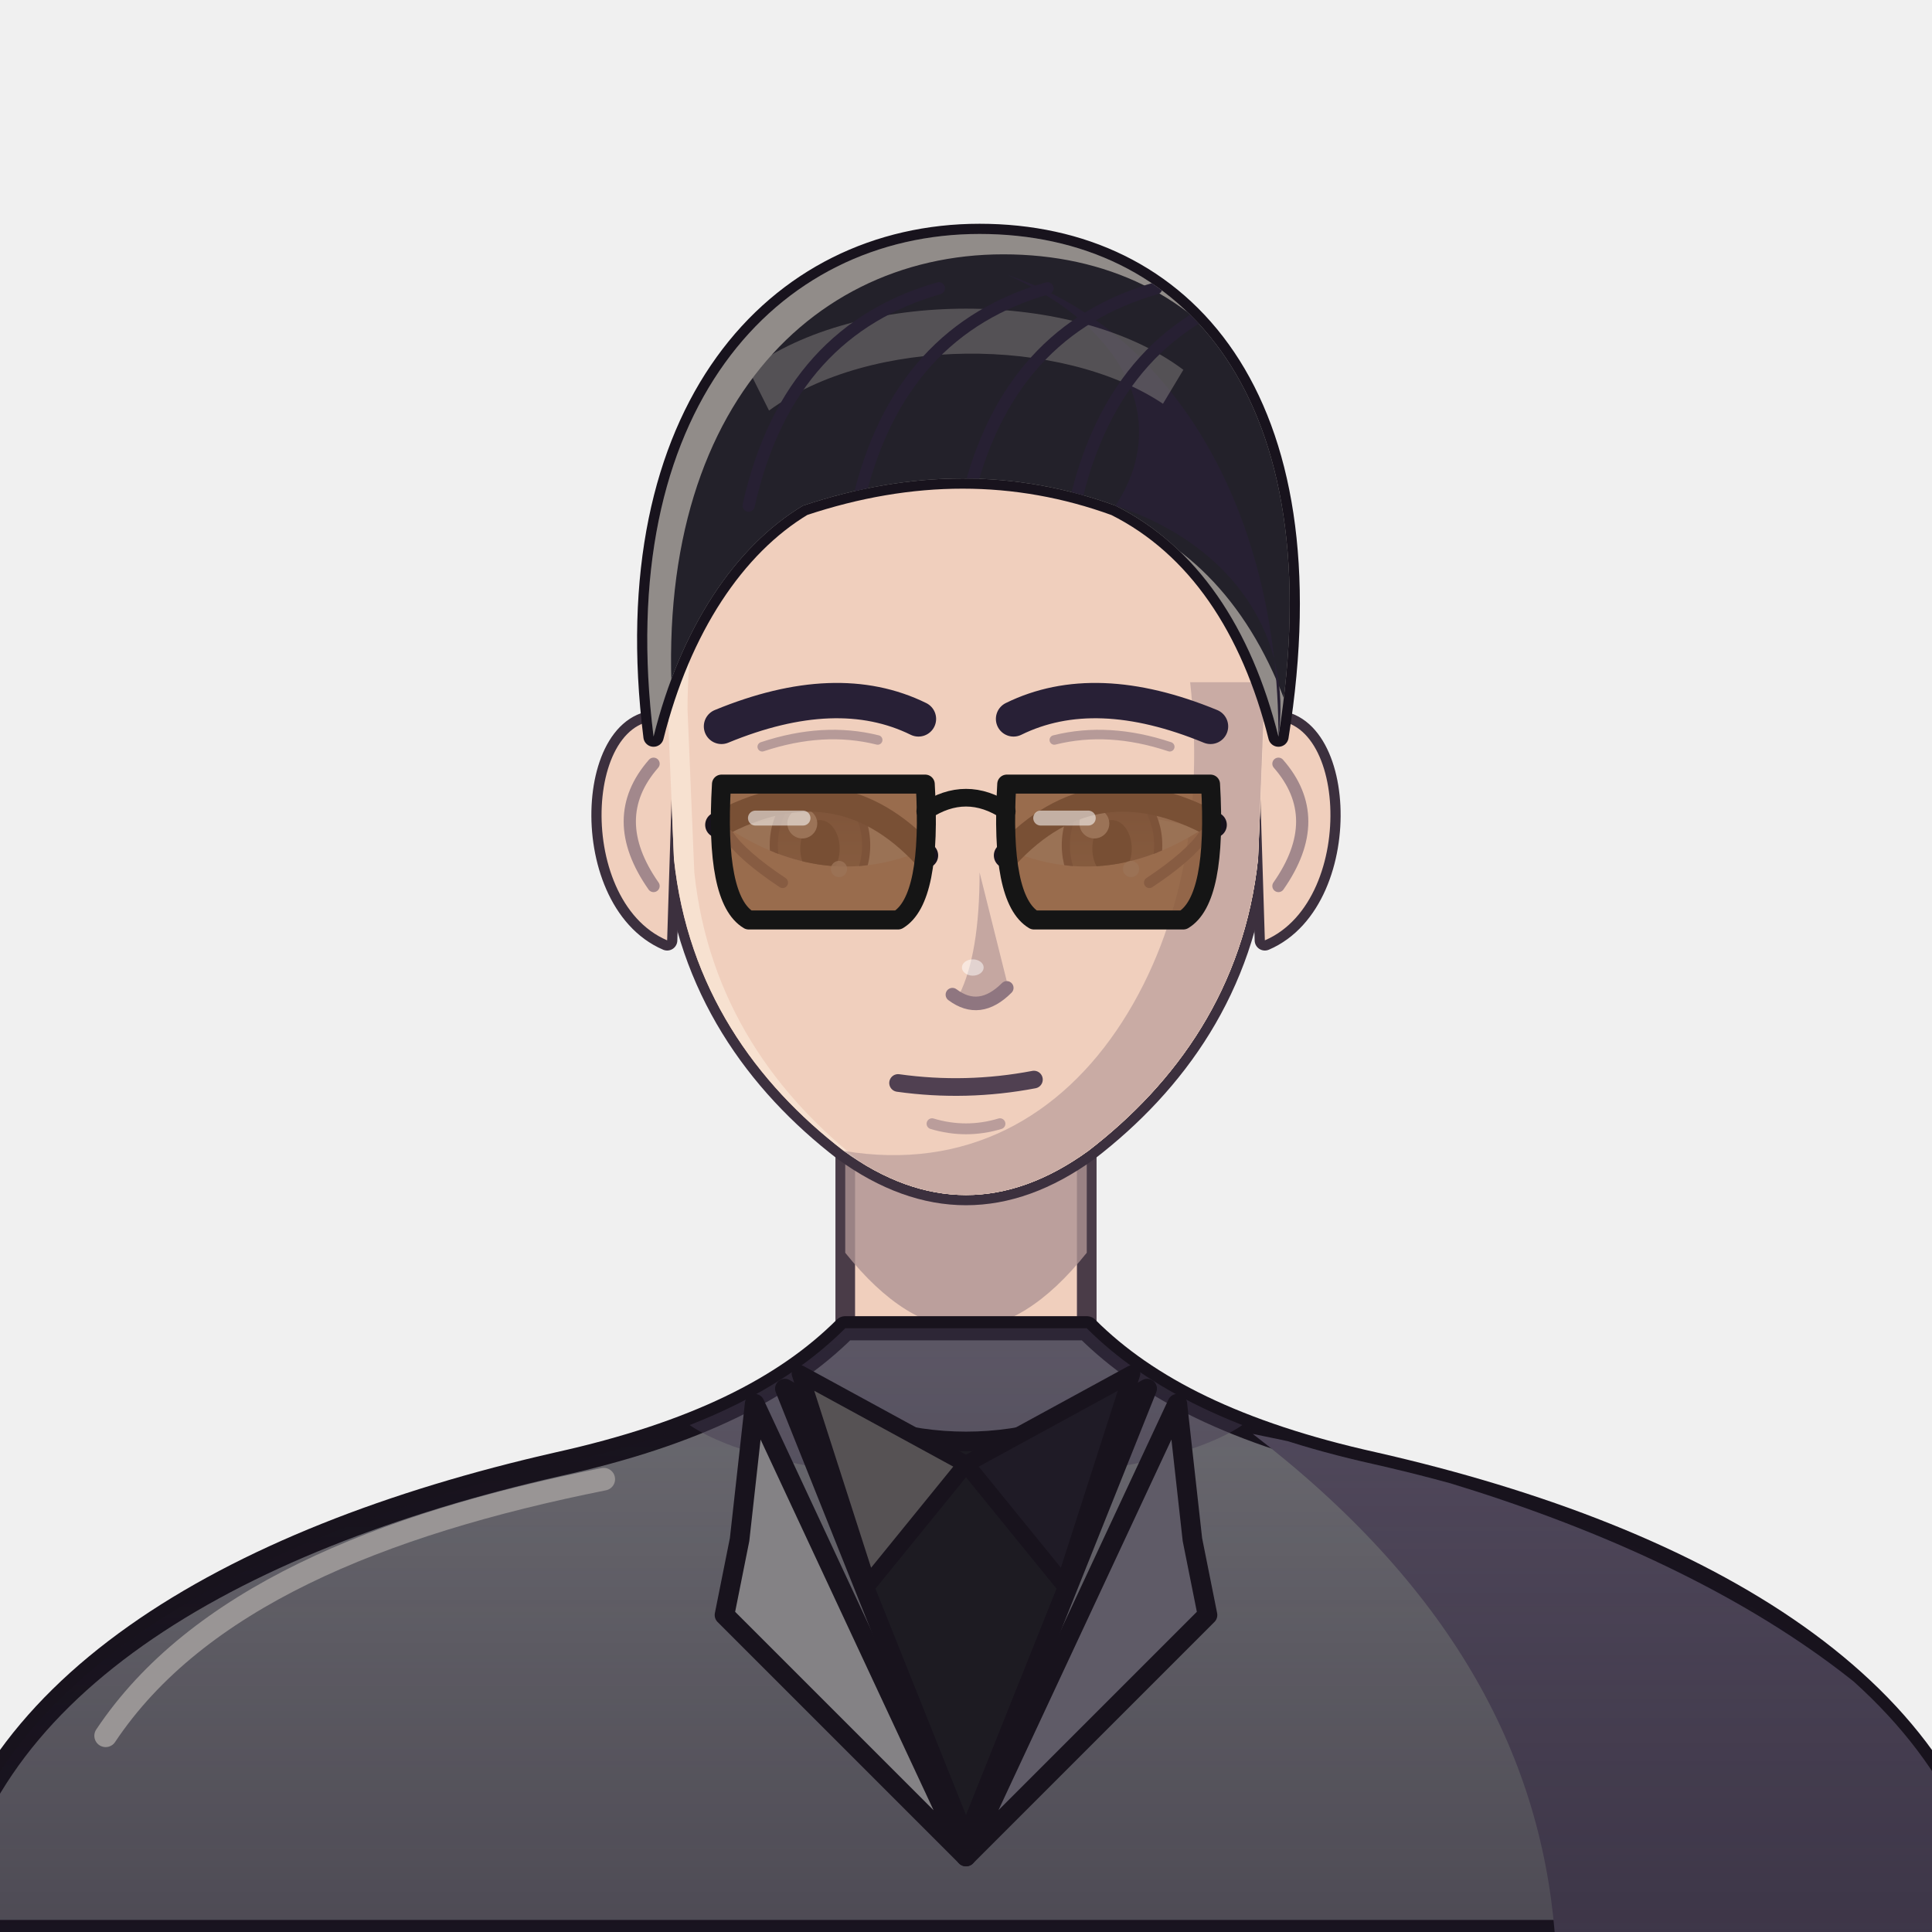
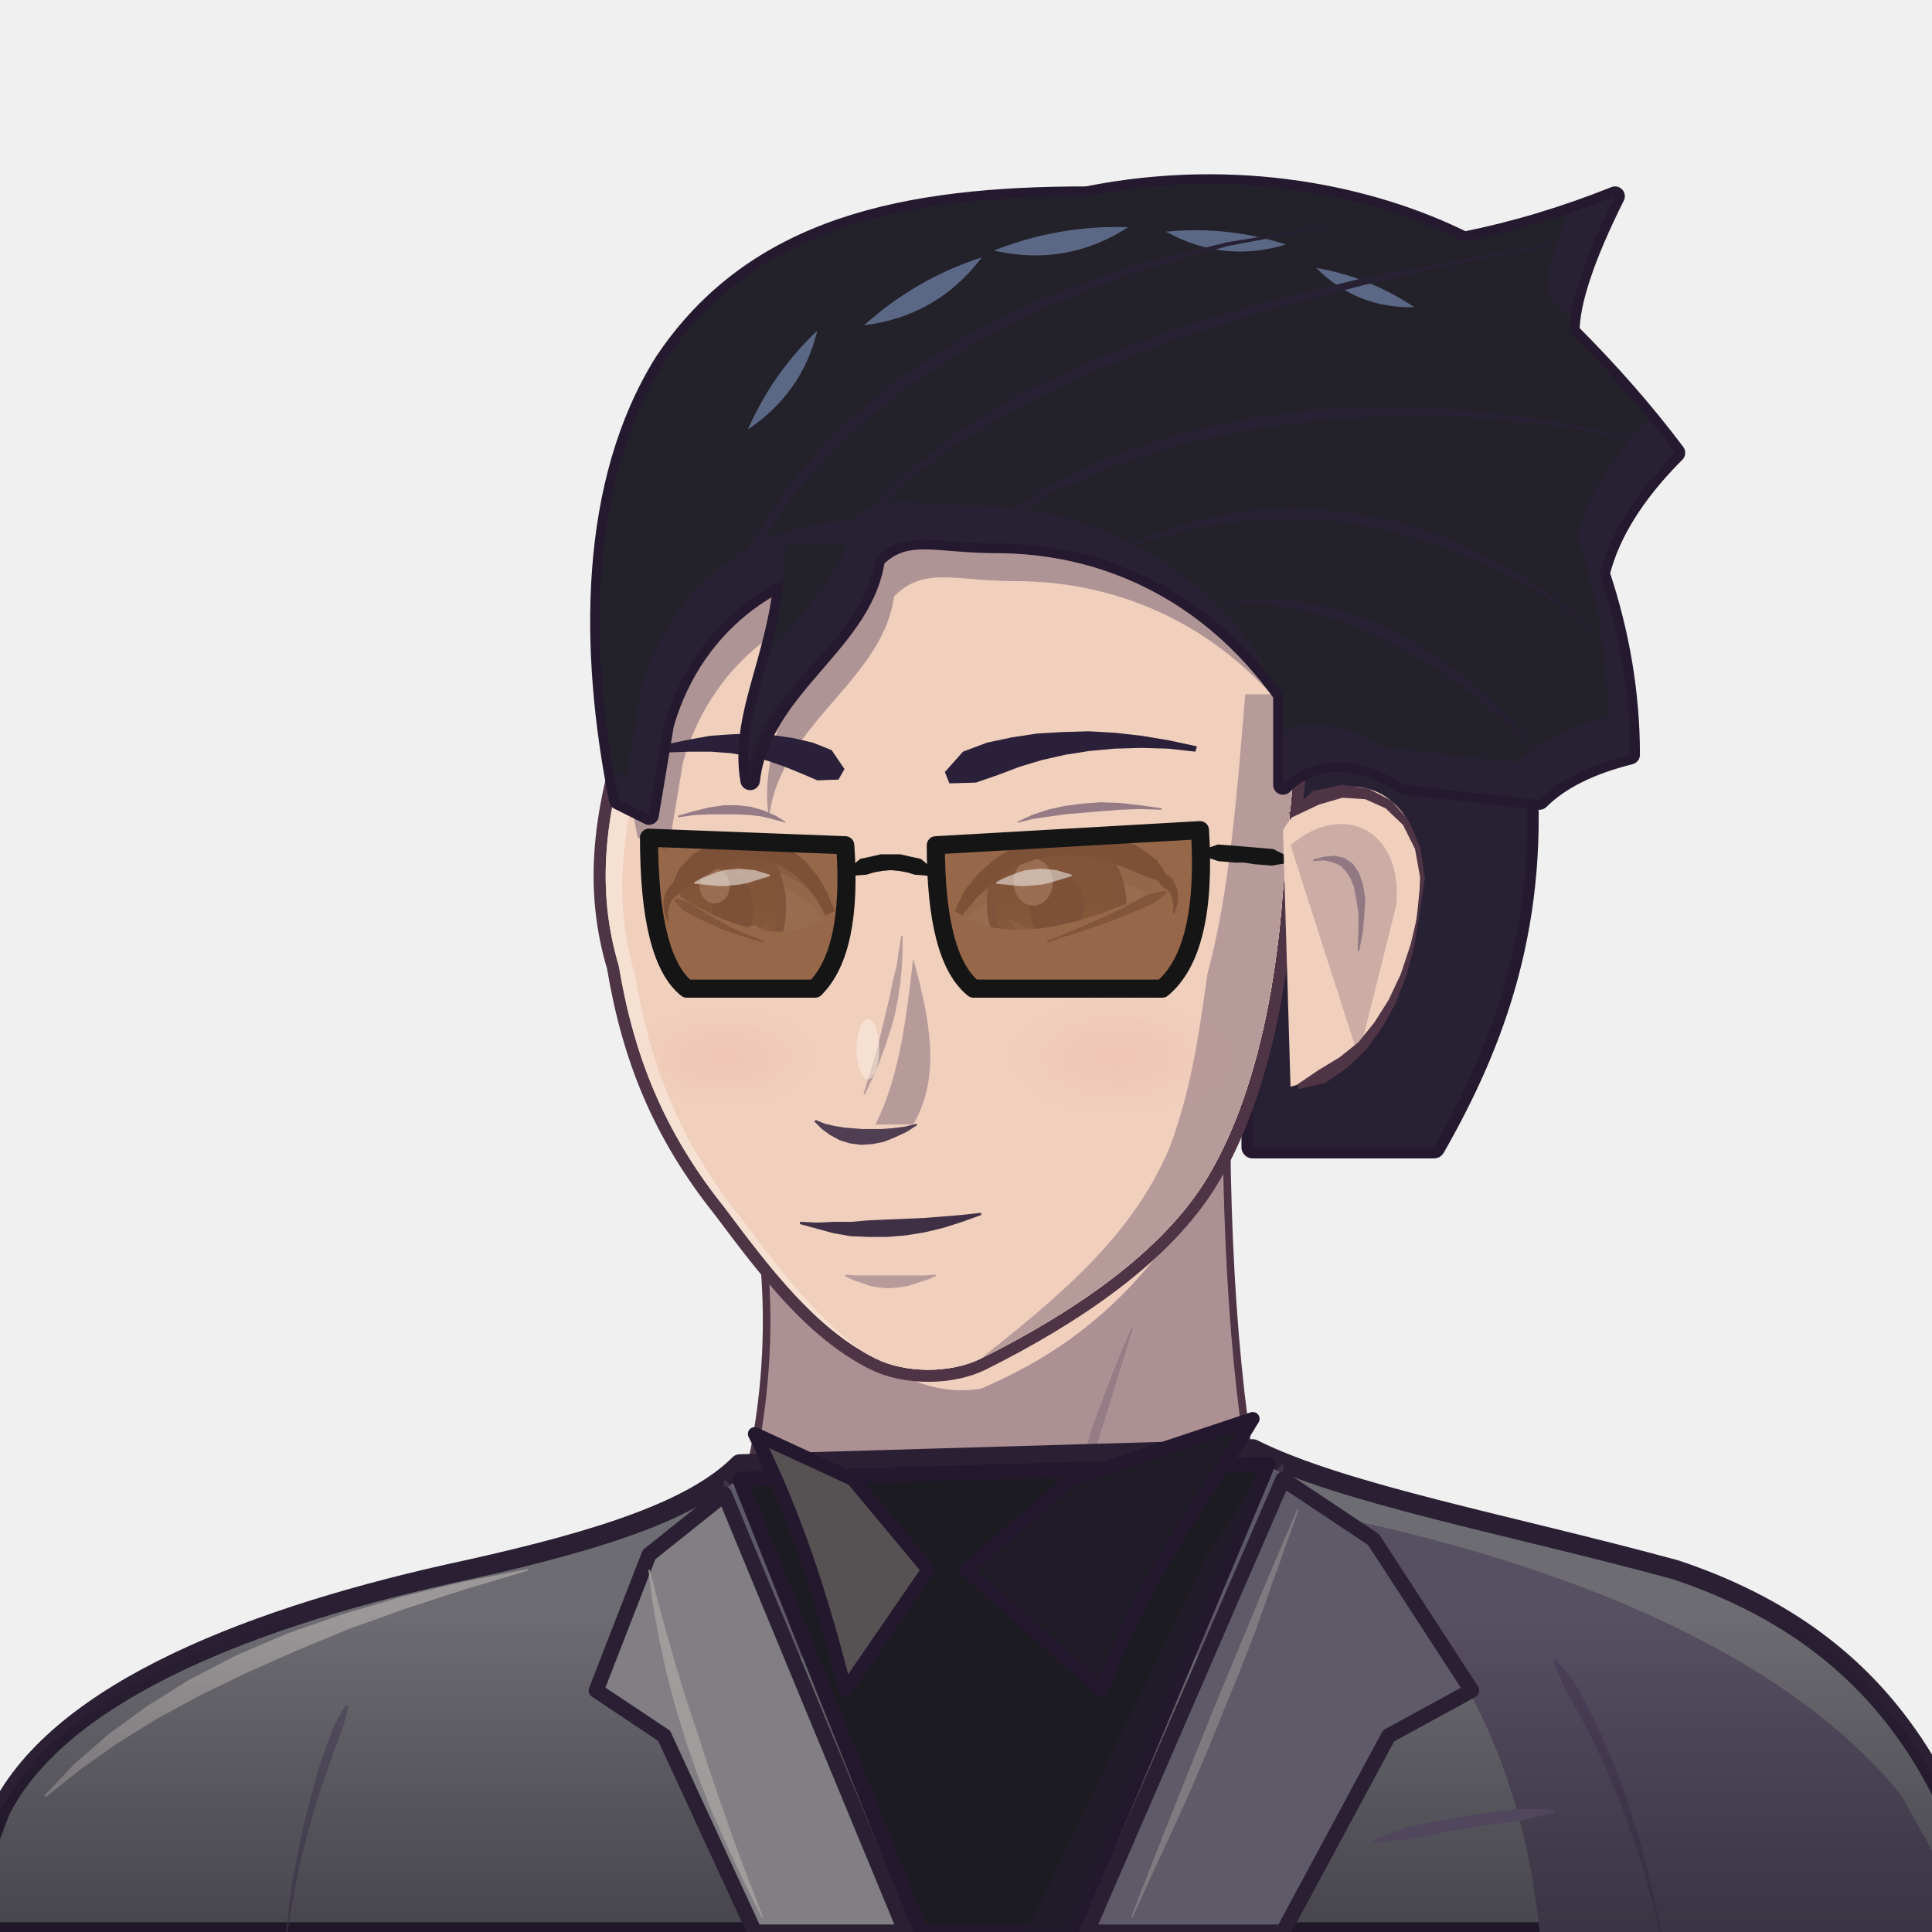
<svg xmlns="http://www.w3.org/2000/svg" width="384" height="384" viewBox="0 0 256 256">
  <defs>
+     <clipPath id="nk_kimhyeongcheol">
+       <path d="M 100 156 C 104 174 102 192 96 208 L 168 208 C 164 192 162 172 162 146 Z" />
+     </clipPath>
    <clipPath id="cb">
-       <path d="M -8 256 C -4 224 30 204 74 194 C 92 190 104 184 112 176 L 144 176 C 152 184 164 190 182 194 C 226 204 260 224 264 256 Z" />
+       <path d="M -6 256 L 0 240 C 8 224 34 214 62 208 C 80 204 92 200 98 194 L 166 192 C 178 198 200 202 222 208 C 246 216 258 232 264 256 Z" />
    </clipPath>
-     <linearGradient id="bg_fade" x1="0" y1="0" x2="0" y2="1">
-       <stop offset="0" stop-color="#1a1424" stop-opacity="0" />
-       <stop offset="1" stop-color="#1a1424" stop-opacity="0.38" />
+     <linearGradient id="fade" x1="0" y1="0" x2="0" y2="1">
+       <stop offset="0" stop-color="#120e1a" stop-opacity="0" />
+       <stop offset="1" stop-color="#120e1a" stop-opacity="0.42" />
    </linearGradient>
-     <clipPath id="f_kimhyeongcheol">
-       <path d="M 84 98 C 84 64 104 48 128 48 C 152 48 172 64 172 98 L 171 122 C 169 141 159 155 146 165 Q 128 178 110 165 C 97 155 87 141 85 122 Z" />
+     <clipPath id="fc_kimhyeongcheol">
+       <path d="M 84 96 C 80 108 79 118 82 128 C 84 140 88 150 96 160 C 102 168 108 176 116 180 C 120 182 126 182 130 180 C 142 174 154 166 160 156 C 166 146 169 132 170 118 L 172 96 C 172 70 150 50 126 50 C 102 50 86 70 84 96 Z" />
    </clipPath>
-     <linearGradient id="ig_kimhyeongcheol" x1="0" y1="0" x2="0" y2="1">
-       <stop offset="0" stop-color="#3b2835" />
-       <stop offset="1" stop-color="#89786a" />
+     <radialGradient id="bl_kimhyeongcheol">
+       <stop offset="0" stop-color="#ee7d74" stop-opacity="0.12" />
+       <stop offset="1" stop-color="#ee7d74" stop-opacity="0" />
+     </radialGradient>
+     <clipPath id="e0_kimhyeongcheol">
+       <path d="M 110 121 C 105.8 110.7 96.1 109.5 89 118 C 95.3 122.5 104.8 126 110 121 Z" />
+     </clipPath>
+     <linearGradient id="ig0_kimhyeongcheol" x1="0" y1="0" x2="0" y2="1">
+       <stop offset="0" stop-color="#39263e" />
+       <stop offset="0.5" stop-color="#4a3426" />
+       <stop offset="1" stop-color="#a49689" />
    </linearGradient>
-     <clipPath id="e0_kimhyeongcheol">
-       <path d="M 121 121 Q 109 109 93 117.5 Q 107 126.6 121 121 Z" />
+     <clipPath id="e1_kimhyeongcheol">
+       <path d="M 127 121 C 132.6 110.7 145.5 108.5 155 117 C 146.6 121.5 134 126 127 121 Z" />
    </clipPath>
-     <clipPath id="e2_kimhyeongcheol">
-       <path d="M 135 121 Q 147 109 163 117.5 Q 149 126.6 135 121 Z" />
+     <linearGradient id="ig1_kimhyeongcheol" x1="0" y1="0" x2="0" y2="1">
+       <stop offset="0" stop-color="#39263e" />
+       <stop offset="0.5" stop-color="#4a3426" />
+       <stop offset="1" stop-color="#a49689" />
+     </linearGradient>
+     <clipPath id="h0_kimhyeongcheol">
+       <path d="M 82 106 C 78 86 78 64 88 48 C 100 30 120 26 144 26 C 164 22 182 26 194 32 Q 204 30 214 26 Q 208 38 208 44 Q 216 52 222 60 Q 214 68 212 76 Q 216 88 216 100 Q 208 102 204 106 L 186 104 C 180 100 174 100 170 104 L 170 92 C 160 78 146 72 132 72 C 124 72 120 70 116 74 C 104 74 92 82 88 96 L 86 108 Z" />
    </clipPath>
-     <clipPath id="h_kimhyeongcheol">
-       <path d="M 82 104 C 76 56 100 30 130 30 C 160 30 182 54 174 104 C 170 88 162 76 150 70 Q 128 62 104 70 C 94 76 86 88 82 104 Z" />
+     <clipPath id="h1_kimhyeongcheol">
+       <path d="M 104.1 72 C 104.1 86.1 97.8 94 99.4 103.4 C 100.9 90.2 116.1 84.6 116.1 72 Z" />
    </clipPath>
  </defs>
-   <path d="M 112 130 L 112 184 Q 128 196 144 184 L 144 130 Z" fill="#f0cfbd" stroke="#4a3c48" stroke-width="2.6" stroke-linejoin="round" stroke-linecap="round" />
-   <path d="M 112 140 Q 128 172 144 140 L 144 166 Q 128 186 112 166 Z" fill="#ae9393" opacity="0.8" />
-   <path d="M -8 256 C -4 224 30 204 74 194 C 92 190 104 184 112 176 L 144 176 C 152 184 164 190 182 194 C 226 204 260 224 264 256 Z" fill="#6d6c72" stroke="#18131d" stroke-width="3.2" stroke-linejoin="round" stroke-linecap="round" />
+   <g fill="#25192f" stroke="#25192f" stroke-width="3" stroke-linejoin="round">
+     <path d="M 166 98 L 202 100 C 204 122 198 138 190 152 L 166 152 Z" />
+   </g>
+   <path d="M 166 98 L 202 100 C 204 122 198 138 190 152 L 166 152 Z" fill="#282133" />
+   <path d="M 100 156 C 104 174 102 192 96 208 L 168 208 C 164 192 162 172 162 146 Z" fill="#f0cfbd" stroke="#4f3446" stroke-width="2" stroke-linejoin="round" stroke-linecap="round" />
+   <g clip-path="url(#nk_kimhyeongcheol)">
+     <path d="M 94 150 C 106 174 118 186 130 184 C 144 178 156 168 166 144 L 170 190 C 150 198 118 200 94 194 Z" fill="#ac9093" />
+   </g>
+   <path d="M 149.9 176 L 148.6 179.1 147.3 182.3 146.1 185.4 144.9 188.6 143.9 191.8 142.9 195 142.1 198.3 141.3 201.5 140.6 204.7 139.9 208 140.1 208 141.1 204.9 142.1 201.7 143.1 198.5 144.1 195.4 145.1 192.2 146.1 189 147.1 185.8 148.1 182.5 149.1 179.3 150.1 176 Z" fill="#917882" opacity="0.8" />
+   <path d="M -6 256 L 0 240 C 8 224 34 214 62 208 C 80 204 92 200 98 194 L 166 192 C 178 198 200 202 222 208 C 246 216 258 232 264 256 Z" fill="#6d6c72" stroke="#2a1f33" stroke-width="2.6" stroke-linejoin="round" stroke-linecap="round" />
  <g clip-path="url(#cb)">
-     <path d="M 166 190 C 206 198 244 214 262 240 L 266 256 L 206 256 C 204 232 192 210 166 190 Z" fill="#534b5e" />
-     <ellipse cx="128" cy="184" rx="40" ry="12" fill="#473d55" opacity="0.45" />
-     <rect x="0" y="176" width="256" height="80" fill="url(#bg_fade)" />
+     <path d="M 172 200 C 204 206 236 218 252 238 L 262 256 L 204 256 C 202 236 194 214 172 200 Z" fill="#574f62" />
+     <path d="M 96 196 C 114 214 150 212 170 194 L 172 214 C 150 226 112 226 94 214 Z" fill="#50465d" opacity="0.5" />
  </g>
-   <path d="M 14 230 C 26 212 50 202 80 196" fill="none" stroke="#999595" stroke-width="3" stroke-linejoin="round" stroke-linecap="round" />
-   <path d="M 104 184 L 128 244 L 152 184 Q 128 198 104 184 Z" fill="#1d1b22" stroke="#18131d" stroke-width="2.6" stroke-linejoin="round" stroke-linecap="round" />
-   <path d="M 106 182 L 115 210 L 128 194 Z" fill="#565254" stroke="#18131d" stroke-width="2.2" stroke-linejoin="round" stroke-linecap="round" />
-   <path d="M 150 182 L 141 210 L 128 194 Z" fill="#1f1b26" stroke="#18131d" stroke-width="2.2" stroke-linejoin="round" stroke-linecap="round" />
-   <path d="M 100 186 L 128 246 L 96 214 L 98 204 Z" fill="#848285" stroke="#18131d" stroke-width="2.6" stroke-linejoin="round" stroke-linecap="round" />
-   <path d="M 156 186 L 128 246 L 160 214 L 158 204 Z" fill="#5f5b67" stroke="#18131d" stroke-width="2.6" stroke-linejoin="round" stroke-linecap="round" />
-   <g transform="matrix(0.9 0 0 0.9 12.8 4)">
-     <g fill="#3c303e" stroke="#3c303e" stroke-width="3" stroke-linejoin="round">
-       <path d="M 85 102 C 72 98 70 128 84 134 Z" />
-       <path d="M 171 102 C 184 98 186 128 172 134 Z" />
-       <path d="M 84 98 C 84 64 104 48 128 48 C 152 48 172 64 172 98 L 171 122 C 169 141 159 155 146 165 Q 128 178 110 165 C 97 155 87 141 85 122 Z" />
+   <path d="M 6.1 238.1 L 10.6 234.5 15.4 231.1 20.7 227.8 26.4 224.7 32.6 221.7 39.1 218.8 46.1 215.9 53.6 213.2 61.6 210.6 70 208.1 70 207.9 61.3 209.6 53.1 211.6 45.4 213.9 38.2 216.4 31.4 219.3 25.2 222.5 19.6 226 14.5 229.7 9.9 233.7 5.9 237.9 Z" fill="#9c9899" />
+   <path d="M 205.8 220.1 L 207.3 223.6 209.1 226.9 210.9 230.2 212.5 233.7 214 237.2 215.4 240.8 216.7 244.5 217.9 248.2 219 252.1 219.9 256 220.1 256 219.3 252 218.4 248.1 217.4 244.3 216.2 240.5 215 236.8 213.6 233.2 212.1 229.7 210.4 226.2 208.6 222.9 206.2 219.9 Z" fill="#4d425b" />
+   <path d="M 45.8 225.9 L 44.3 228.6 43.2 231.5 42.2 234.4 41.4 237.4 40.6 240.4 39.9 243.4 39.3 246.5 38.7 249.6 38.3 252.8 37.9 256 38.1 256 38.6 252.8 39.2 249.7 39.8 246.6 40.6 243.6 41.4 240.6 42.3 237.7 43.3 234.8 44.3 231.9 45.4 229 46.2 226.1 Z" fill="#554e61" opacity="0.8" />
+   <g clip-path="url(#cb)">
+     <rect x="0" y="214" width="256" height="42" fill="url(#fade)" />
+   </g>
+   <path d="M 98 196 L 122 256 L 142 256 L 168 194 Z" fill="#1d1b22" stroke="#23182d" stroke-width="2" stroke-linejoin="round" stroke-linecap="round" />
+   <path d="M 142 256 L 168 194 L 160 206 L 136 256 Z" fill="#221c2c" opacity="0.8" />
+   <path d="M 100 190 C 104 198 108 208 112 224 L 123 208 L 113 196 Z" fill="#565254" stroke="#23182d" stroke-width="1.8" stroke-linejoin="round" stroke-linecap="round" />
+   <path d="M 166 188 C 160 198 152 208 146 224 L 128 208 L 142 196 Z" fill="#201c27" stroke="#23182d" stroke-width="1.8" stroke-linejoin="round" stroke-linecap="round" />
+   <path d="M 96 198 L 120 256 L 100 256 L 88 230 L 79 224 L 86 206 Z" fill="#817f83" stroke="#2a1f33" stroke-width="2" stroke-linejoin="round" stroke-linecap="round" />
+   <path d="M 170 196 L 144 256 L 170 256 L 184 230 L 195 224 L 182 204 Z" fill="#5f5a68" stroke="#2a1f33" stroke-width="2" stroke-linejoin="round" stroke-linecap="round" />
+   <path d="M 171.9 200 L 169.7 205.1 167.5 210.3 165.3 215.6 163.1 220.9 160.9 226.2 158.7 231.7 156.5 237.2 154.3 242.7 152.1 248.3 149.9 254 150.1 254 152.6 248.5 155.1 243.1 157.6 237.6 159.9 232.2 162.1 226.8 164.3 221.4 166.4 216 168.3 210.6 170.2 205.3 172.1 200 Z" fill="#928f90" opacity="0.6" />
+   <path d="M 85.9 208 L 86.5 212.5 87.3 217 88.3 221.6 89.5 226.2 90.9 230.8 92.5 235.4 94.3 240 96.4 244.7 98.6 249.4 100.9 254 101.1 254 99.2 249.1 97.4 244.3 95.7 239.5 94.1 234.8 92.6 230.2 91.1 225.7 89.7 221.2 88.4 216.7 87.2 212.3 86.1 208 Z" fill="#a7a4a3" opacity="0.8" />
+   <path d="M 182 244.2 L 184.5 243.9 187 243.7 189.4 243.2 191.7 242.7 194.1 242.3 196.5 241.9 198.9 241.6 201.3 241.3 203.6 240.7 206 240.2 206 239.8 203.6 239.7 201.1 239.7 198.7 240 196.3 240.3 193.9 240.7 191.5 241.1 189 241.6 186.6 242.1 184.3 242.9 182 243.8 Z" fill="#50465d" />
+   <g fill="#4f3446" stroke="#4f3446" stroke-width="3.2" stroke-linejoin="round">
+     <path d="M 84 96 C 80 108 79 118 82 128 C 84 140 88 150 96 160 C 102 168 108 176 116 180 C 120 182 126 182 130 180 C 142 174 154 166 160 156 C 166 146 169 132 170 118 L 172 96 C 172 70 150 50 126 50 C 102 50 86 70 84 96 Z" />
+   </g>
+   <path d="M 84 96 C 80 108 79 118 82 128 C 84 140 88 150 96 160 C 102 168 108 176 116 180 C 120 182 126 182 130 180 C 142 174 154 166 160 156 C 166 146 169 132 170 118 L 172 96 C 172 70 150 50 126 50 C 102 50 86 70 84 96 Z" fill="#f0cfbd" />
+   <g clip-path="url(#fc_kimhyeongcheol)">
+     <path d="M 84 96 C 80 108 79 118 82 128 C 84 140 88 150 96 160 C 102 168 108 176 116 180 C 120 182 126 182 130 180 C 142 174 154 166 160 156 C 166 146 169 132 170 118 L 172 96 C 172 70 150 50 126 50 C 102 50 86 70 84 96 Z" fill="#f6e0d1" />
+     <g transform="translate(2.2 1.4)">
+       <path d="M 84 96 C 80 108 79 118 82 128 C 84 140 88 150 96 160 C 102 168 108 176 116 180 C 120 182 126 182 130 180 C 142 174 154 166 160 156 C 166 146 169 132 170 118 L 172 96 C 172 70 150 50 126 50 C 102 50 86 70 84 96 Z" fill="#f0cfbd" />
    </g>
-     <g>
-       <path d="M 85 102 C 72 98 70 128 84 134 Z" fill="#f0cfbd" />
-       <path d="M 171 102 C 184 98 186 128 172 134 Z" fill="#f0cfbd" />
-       <path d="M 84 98 C 84 64 104 48 128 48 C 152 48 172 64 172 98 L 171 122 C 169 141 159 155 146 165 Q 128 178 110 165 C 97 155 87 141 85 122 Z" fill="#f0cfbd" />
-     </g>
-     <g clip-path="url(#f_kimhyeongcheol)">
-       <path d="M 84 98 C 84 64 104 48 128 48 C 152 48 172 64 172 98 L 171 122 C 169 141 159 155 146 165 Q 128 178 110 165 C 97 155 87 141 85 122 Z" fill="#f7e1d0" />
-       <g transform="translate(3 2)">
-         <path d="M 84 98 C 84 64 104 48 128 48 C 152 48 172 64 172 98 L 171 122 C 169 141 159 155 146 165 Q 128 178 110 165 C 97 155 87 141 85 122 Z" fill="#f0cfbd" />
-       </g>
-       <path d="M 172 96 L 171 122 C 169 141 159 155 146 165 Q 128 178 110 165 C 128 168 142 160 151 146 C 160 132 163 114 161 96 Z" fill="#a2888c" opacity="0.5" />
-     </g>
-     <path d="M 82 108 Q 75 116 82 126" fill="none" stroke="#a2888c" stroke-width="1.8" stroke-linejoin="round" stroke-linecap="round" />
-     <path d="M 174 108 Q 181 116 174 126" fill="none" stroke="#a2888c" stroke-width="1.8" stroke-linejoin="round" stroke-linecap="round" />
-     <path d="M 121 121 Q 109 109 93 117.5 Q 107 126.6 121 121 Z" fill="#fbf7f0" />
-     <g clip-path="url(#e0_kimhyeongcheol)">
-       <path d="M 121 109 L 93 109 L 93 117.8 Q 107 113.4 121 117.8 Z" fill="#a2888c" opacity="0.35" />
-       <ellipse cx="106.5" cy="120" rx="6.8" ry="8.8" fill="url(#ig_kimhyeongcheol)" stroke="#392737" stroke-width="1.2" />
-       <ellipse cx="106.5" cy="120.5" rx="2.9" ry="4.2" fill="#120d12" />
-     </g>
-     <circle cx="103.9" cy="116.8" r="2.2" fill="#ffffff" />
-     <circle cx="109.3" cy="123.5" r="1.2" fill="#ffffff" opacity="0.8" />
-     <path d="M 122 121.5 Q 109 107.5 91.5 117" fill="none" stroke="#18131d" stroke-width="3.8" stroke-linejoin="round" stroke-linecap="round" />
-     <path d="M 101 125.5 Q 95 121.5 93 118.5" fill="none" stroke="#7c6573" stroke-width="1.6" stroke-linejoin="round" stroke-linecap="round" />
-     <path d="M 115 104.5 Q 107 102.5 98 105.5" fill="none" stroke="#b69a98" stroke-width="1.4" stroke-linejoin="round" stroke-linecap="round" />
-     <path d="M 121 101.4 Q 109 95.5 92 102.5" fill="none" stroke="#282036" stroke-width="5.2" stroke-linejoin="round" stroke-linecap="round" />
-     <path d="M 135 121 Q 147 109 163 117.5 Q 149 126.6 135 121 Z" fill="#fbf7f0" />
-     <g clip-path="url(#e2_kimhyeongcheol)">
-       <path d="M 135 109 L 163 109 L 163 117.8 Q 149 113.4 135 117.8 Z" fill="#a2888c" opacity="0.35" />
-       <ellipse cx="149.5" cy="120" rx="6.8" ry="8.8" fill="url(#ig_kimhyeongcheol)" stroke="#392737" stroke-width="1.2" />
-       <ellipse cx="149.5" cy="120.5" rx="2.9" ry="4.2" fill="#120d12" />
-     </g>
-     <circle cx="146.9" cy="116.8" r="2.2" fill="#ffffff" />
-     <circle cx="152.3" cy="123.5" r="1.2" fill="#ffffff" opacity="0.8" />
-     <path d="M 134 121.5 Q 147 107.5 164.5 117" fill="none" stroke="#18131d" stroke-width="3.8" stroke-linejoin="round" stroke-linecap="round" />
-     <path d="M 155 125.5 Q 161 121.5 163 118.5" fill="none" stroke="#7c6573" stroke-width="1.6" stroke-linejoin="round" stroke-linecap="round" />
-     <path d="M 141 104.5 Q 149 102.5 158 105.5" fill="none" stroke="#b69a98" stroke-width="1.4" stroke-linejoin="round" stroke-linecap="round" />
-     <path d="M 135 101.4 Q 147 95.5 164 102.5" fill="none" stroke="#282036" stroke-width="5.2" stroke-linejoin="round" stroke-linecap="round" />
-     <path d="M 130 124 L 134 140 Q 131 144 127 142 Q 130 136 130 124 Z" fill="#997f86" opacity="0.5" />
-     <path d="M 126 142 Q 130 145 134 141" fill="none" stroke="#8f7680" stroke-width="2" stroke-linejoin="round" stroke-linecap="round" />
-     <ellipse cx="129" cy="138" rx="1.6" ry="1.2" fill="#ffffff" opacity="0.5" />
-     <path d="M 118 155 Q 128 156.4 138 154.5" fill="none" stroke="#504051" stroke-width="2.6" stroke-linejoin="round" stroke-linecap="round" />
-     <path d="M 123 161 Q 128 162.5 133 161" fill="none" stroke="#ba9d9b" stroke-width="1.6" stroke-linejoin="round" stroke-linecap="round" />
-     <path d="M 92 111 L 122 111 Q 123 128 118 131 L 96 131 Q 91 128 92 111 Z" fill="#8a5a3a" opacity="0.85" />
-     <path d="M 97 116 L 104 116" fill="none" stroke="#ffffff" stroke-width="2.2" stroke-linejoin="round" stroke-linecap="round" opacity="0.55" />
-     <path d="M 92 111 L 122 111 Q 123 128 118 131 L 96 131 Q 91 128 92 111 Z" fill="none" stroke="#151515" stroke-width="2.8" stroke-linejoin="round" stroke-linecap="round" />
-     <path d="M 134 111 L 164 111 Q 165 128 160 131 L 138 131 Q 133 128 134 111 Z" fill="#8a5a3a" opacity="0.85" />
-     <path d="M 139 116 L 146 116" fill="none" stroke="#ffffff" stroke-width="2.2" stroke-linejoin="round" stroke-linecap="round" opacity="0.55" />
-     <path d="M 134 111 L 164 111 Q 165 128 160 131 L 138 131 Q 133 128 134 111 Z" fill="none" stroke="#151515" stroke-width="2.8" stroke-linejoin="round" stroke-linecap="round" />
-     <path d="M 122 115 Q 128 111 134 115" fill="none" stroke="#151515" stroke-width="2.6" stroke-linejoin="round" stroke-linecap="round" />
-     <g fill="#18131d" stroke="#18131d" stroke-width="3" stroke-linejoin="round">
-       <path d="M 82 104 C 76 56 100 30 130 30 C 160 30 182 54 174 104 C 170 88 162 76 150 70 Q 128 62 104 70 C 94 76 86 88 82 104 Z" />
-     </g>
-     <g>
-       <path d="M 82 104 C 76 56 100 30 130 30 C 160 30 182 54 174 104 C 170 88 162 76 150 70 Q 128 62 104 70 C 94 76 86 88 82 104 Z" fill="#23212a" />
-     </g>
-     <g clip-path="url(#h_kimhyeongcheol)">
-       <path d="M 82 104 C 76 56 100 30 130 30 C 160 30 182 54 174 104 C 170 88 162 76 150 70 Q 128 62 104 70 C 94 76 86 88 82 104 Z" fill="#918c89" />
-       <g transform="translate(3.5 3)">
-         <path d="M 82 104 C 76 56 100 30 130 30 C 160 30 182 54 174 104 C 170 88 162 76 150 70 Q 128 62 104 70 C 94 76 86 88 82 104 Z" fill="#23212a" />
-       </g>
-       <path d="M 150 70 C 168 76 176 90 174 104 C 174 70 158 44 134 36 C 152 44 158 58 150 70 Z" fill="#272033" />
-       <path d="M 96 50 C 112 38 144 38 160 50 L 157 55 C 142 45 114 45 99 56 Z" fill="#918c89" opacity="0.45" />
-       <path d="M 96 70 C 100 52 110 42 124 38" fill="none" stroke="#272033" stroke-width="1.8" stroke-linejoin="round" stroke-linecap="round" />
-       <path d="M 112 70 C 116 52 126 42 140 38" fill="none" stroke="#272033" stroke-width="1.8" stroke-linejoin="round" stroke-linecap="round" />
-       <path d="M 128 70 C 132 52 142 42 156 38" fill="none" stroke="#272033" stroke-width="1.8" stroke-linejoin="round" stroke-linecap="round" />
-       <path d="M 144 70 C 148 52 158 42 172 38" fill="none" stroke="#272033" stroke-width="1.8" stroke-linejoin="round" stroke-linecap="round" />
+     <path d="M 173 92 L 170 118 C 169 132 166 146 160 156 C 154 166 142 174 130 180 C 140 172 150 164 155 152 C 158 144 159 136 160 129 C 163 118 164 104 165 92 Z" fill="#b79a9a" />
+     <g transform="translate(2.5 5)">
+       <path d="M 82 106 C 78 86 78 64 88 48 C 100 30 120 26 144 26 C 164 22 182 26 194 32 Q 204 30 214 26 Q 208 38 208 44 Q 216 52 222 60 Q 214 68 212 76 Q 216 88 216 100 Q 208 102 204 106 L 186 104 C 180 100 174 100 170 104 L 170 92 C 160 78 146 72 132 72 C 124 72 120 70 116 74 C 104 74 92 82 88 96 L 86 108 Z" fill="#af9495" />
+       <path d="M 104.1 72 C 104.1 86.1 97.8 94 99.4 103.4 C 100.9 90.2 116.1 84.6 116.1 72 Z" fill="#af9495" />
    </g>
  </g>
+   <ellipse cx="96" cy="140" rx="13" ry="7" fill="url(#bl_kimhyeongcheol)" />
+   <ellipse cx="148" cy="140" rx="15" ry="8" fill="url(#bl_kimhyeongcheol)" />
+   <path d="M 110 121 C 105.8 110.7 96.1 109.5 89 118 C 95.3 122.5 104.8 126 110 121 Z" fill="#f8f4ef" />
+   <g clip-path="url(#e0_kimhyeongcheol)">
+     <path d="M 110 120 C 105.8 110.7 96.1 109.5 89 117 L 89 121 C 96.1 114.5 105.8 115.7 110 123 Z" fill="#c1a9b1" opacity="0.55" />
+     <ellipse cx="97.1" cy="120.2" rx="6.5" ry="9.4" fill="url(#ig0_kimhyeongcheol)" stroke="#372441" stroke-width="1.1" />
+     <path d="M 92 122.1 Q 97.1 130.1 102.1 122.1 Q 97.1 126 92 122.1 Z" fill="#baada1" opacity="0.55" />
+     <ellipse cx="97.1" cy="120.6" rx="2.7" ry="4.7" fill="#1a1221" />
+     <path d="M 110 112 L 89 109 L 89 117.5 C 96.1 112.7 105.8 113.9 110 121.5 Z" fill="#342245" opacity="0.5" />
+     <ellipse cx="94.7" cy="117.4" rx="2" ry="2.3" fill="#ffffff" />
+     <circle cx="99.8" cy="123.6" r="1" fill="#ffffff" opacity="0.85" />
+   </g>
+   <path d="M 110.6 120.7 L 109.6 118.2 108.3 116 106.7 114.1 104.9 112.7 102.9 111.6 100.8 111 98.6 110.9 96.3 111.2 94 111.9 91.8 113.2 90 115.1 88.8 117.8 89.2 118.2 91.7 117 93.7 115.9 95.4 114.9 97.1 114.2 98.8 113.8 100.4 113.8 102 114.1 103.6 114.8 105.2 115.8 106.7 117.2 108.1 119 109.4 121.3 Z" fill="#1c1420" />
+   <path d="M 90.4 116.9 L 89.1 117 88.4 117.9 88 118.8 87.9 119.9 88 120.9 88.4 122 88.6 122 88.5 120.9 88.7 120 89 119.3 89.5 118.8 90.1 118.4 90.6 117.5 Z" fill="#1c1420" />
+   <path d="M 89.4 119.4 L 90.6 120.7 92.1 121.5 93.6 122.2 95.1 122.9 96.6 123.5 98.2 124 99.7 124.5 101.2 124.9 101.2 124.7 99.8 124.1 98.3 123.5 96.9 122.9 95.5 122.1 94.1 121.3 92.7 120.5 91.3 119.6 89.6 119 Z" fill="#4a384d" />
+   <path d="M 104.1 108.9 L 102.8 108.1 101.2 107.4 99.5 106.9 97.7 106.7 95.9 106.7 93.9 107 91.9 107.5 89.8 108.1 89.9 108.3 92 108 94 107.9 95.9 107.9 97.7 107.9 99.4 108 101 108.2 102.6 108.6 104.1 109 Z" fill="#957b85" />
+   <path d="M 127 121 C 132.6 110.7 145.5 108.5 155 117 C 146.6 121.5 134 126 127 121 Z" fill="#f8f4ef" />
+   <g clip-path="url(#e1_kimhyeongcheol)">
+     <path d="M 127 120 C 132.6 110.7 145.5 108.5 155 116 L 155 120 C 145.5 113.5 132.6 115.7 127 123 Z" fill="#c1a9b1" opacity="0.55" />
+     <ellipse cx="140" cy="119.7" rx="8.7" ry="9.4" fill="url(#ig1_kimhyeongcheol)" stroke="#372441" stroke-width="1.1" />
+     <path d="M 133.3 121.6 Q 140 129.6 146.8 121.6 Q 140 125.5 133.3 121.6 Z" fill="#baada1" opacity="0.55" />
+     <ellipse cx="140" cy="120.1" rx="3.6" ry="4.7" fill="#1a1221" />
+     <path d="M 127 112 L 155 108 L 155 116.5 C 145.5 111.7 132.6 113.9 127 121.5 Z" fill="#342245" opacity="0.5" />
+     <ellipse cx="136.9" cy="116.9" rx="2.6" ry="3.1" fill="#ffffff" />
+     <circle cx="143.7" cy="123.1" r="1.2" fill="#ffffff" opacity="0.85" />
+   </g>
+   <path d="M 127.5 121.3 L 129.3 119.1 131.1 117.3 133.1 115.7 135.2 114.6 137.4 113.8 139.7 113.3 142.1 113.2 144.5 113.5 146.9 114.1 149.3 115.1 151.8 116.1 154.8 117.2 155.2 116.8 153.3 114 150.7 112.1 147.9 111 145 110.4 142.1 110.2 139.3 110.5 136.6 111.2 134.1 112.4 131.7 113.9 129.6 115.8 127.8 118 126.5 120.7 Z" fill="#1c1420" />
+   <path d="M 153.4 116.5 L 153.9 117.4 154.5 117.8 155 118.3 155.3 119 155.5 119.9 155.4 121 155.6 121 156 119.9 156.1 118.9 156 117.8 155.6 116.9 154.9 116 153.6 115.9 Z" fill="#1c1420" />
+   <path d="M 154.4 118 L 152.2 118.5 150.3 119.5 148.4 120.5 146.5 121.4 144.5 122.3 142.6 123.1 140.7 123.9 138.7 124.7 138.8 124.9 140.8 124.2 142.8 123.6 144.8 122.9 146.8 122.2 148.8 121.4 150.8 120.6 152.8 119.7 154.6 118.4 Z" fill="#4a384d" />
+   <path d="M 134.9 109 L 136.9 108.5 139 108.2 141.1 107.9 143.4 107.7 145.8 107.5 148.4 107.3 151.1 107.2 153.9 107.3 153.9 107.1 151.1 106.7 148.4 106.4 145.8 106.3 143.3 106.5 141 106.8 138.8 107.3 136.7 108 134.8 108.9 Z" fill="#957b85" />
+   <path d="M 121 127 C 123.5 136 124.5 143 121 149 L 116 149 C 119 143 120 136 121 127 Z" fill="#b79a9a" />
+   <path d="M 119.4 124 L 119.1 126 118.8 128 118.3 130 117.9 132 117.4 134.1 116.9 136.2 116.4 138.3 115.8 140.5 115.1 142.7 114.4 145 114.6 145 115.6 142.9 116.5 140.8 117.3 138.6 118 136.5 118.6 134.4 119 132.3 119.3 130.2 119.5 128.1 119.6 126 119.6 124 Z" fill="#a0868c" opacity="0.7" />
+   <path d="M 107.9 148.6 L 108.9 149.6 110 150.4 111.3 151.1 112.6 151.5 114.1 151.7 115.6 151.6 117.1 151.3 118.6 150.7 120.1 150 121.5 149.1 121.5 148.9 119.8 149.3 118.2 149.5 116.8 149.6 115.4 149.6 114.2 149.6 113 149.5 111.8 149.4 110.6 149.2 109.3 148.9 108.1 148.4 Z" fill="#503f53" />
+   <ellipse cx="115" cy="139" rx="1.5" ry="4" fill="#faebde" opacity="0.6" />
+   <path d="M 106 162.2 L 108.2 162.8 110.4 163.4 112.7 163.8 115.1 163.9 117.6 163.9 120 163.7 122.5 163.3 125 162.7 127.5 161.9 130 161 130 160.7 127.3 161 124.8 161.2 122.3 161.4 119.8 161.5 117.4 161.6 115.1 161.7 112.8 161.9 110.5 161.9 108.3 162 106 161.9 Z" fill="#403046" />
+   <path d="M 112 169.1 L 113 169.6 114.2 170 115.3 170.4 116.5 170.6 117.7 170.7 119 170.6 120.3 170.4 121.5 170 122.8 169.6 124 169.1 124 168.9 122.6 169 121.4 169 120.1 169 118.9 169 117.8 169 116.6 169 115.5 169 114.3 169 113.2 169 112 168.9 Z" fill="#b79a9a" />
+   <path d="M 86 111 L 112 112 Q 113 126 108 131 L 91 131 Q 86 127 86 111 Z" fill="#8a5a3a" opacity="0.88" />
+   <path d="M 92 117.1 L 93.1 117.2 94.1 117.3 95.1 117.4 96.1 117.4 97.1 117.3 98.1 117.2 99.1 117 100 116.7 101 116.4 102 116.1 102 115.9 101 115.6 100 115.3 98.9 115.2 97.9 115.1 96.9 115.2 95.9 115.3 94.9 115.6 93.9 116 92.9 116.4 92 116.9 Z" fill="#ffffff" opacity="0.5" />
+   <path d="M 86 111 L 112 112 Q 113 126 108 131 L 91 131 Q 86 127 86 111 Z" fill="none" stroke="#151515" stroke-width="2.4" stroke-linejoin="round" stroke-linecap="round" />
+   <path d="M 124 112 L 159 110 Q 160 126 154 131 L 129 131 Q 124 127 124 112 Z" fill="#8a5a3a" opacity="0.88" />
+   <path d="M 132 117.1 L 133.1 117.2 134.1 117.3 135.1 117.4 136.1 117.4 137.1 117.3 138.1 117.2 139.1 117 140 116.7 141 116.4 142 116.1 142 115.9 141 115.6 140 115.3 138.9 115.2 137.9 115.1 136.9 115.2 135.9 115.3 134.9 115.6 133.9 116 132.9 116.4 132 116.9 Z" fill="#ffffff" opacity="0.5" />
+   <path d="M 124 112 L 159 110 Q 160 126 154 131 L 129 131 Q 124 127 124 112 Z" fill="none" stroke="#151515" stroke-width="2.4" stroke-linejoin="round" stroke-linecap="round" />
+   <path d="M 112.1 116.2 L 113.5 116 114.8 115.9 115.8 115.6 116.9 115.4 118 115.3 119.1 115.4 120.2 115.6 121.2 115.9 122.5 116 123.9 116.2 124.1 115.8 123.1 114.7 122 113.8 120.6 113.5 119.3 113.2 118 113.2 116.7 113.2 115.4 113.5 114 113.8 112.9 114.7 111.9 115.8 Z" fill="#151515" />
+   <path d="M 159 113.3 L 160.2 113.7 161.4 114.1 162.5 114.2 163.7 114.3 164.9 114.3 166.1 114.5 167.3 114.6 168.5 114.7 169.7 114.5 171 114.3 171 113.7 169.9 113.1 168.7 112.5 167.5 112.4 166.3 112.3 165.1 112.2 163.9 112.1 162.7 112 161.4 111.9 160.2 112.3 159 112.7 Z" fill="#151515" />
+   <path d="M 111.9 101.9 L 110.2 99.4 107.7 98.4 105.1 97.8 102.4 97.4 99.7 97.2 96.9 97.3 94.1 97.5 91.3 98 88.4 98.6 85.4 99.5 85.6 100.1 88.6 99.7 91.4 99.6 94.2 99.6 96.8 99.8 99.3 100.2 101.7 100.8 104 101.6 106.2 102.5 108.3 103.4 111.1 103.3 Z" fill="#2a2039" />
+   <path d="M 125.8 103.8 L 129.3 103.7 132.2 102.7 135.1 101.6 138.1 100.7 141.2 100 144.4 99.5 147.7 99.2 151.2 99.1 154.8 99.2 158.4 99.6 158.6 98.9 154.9 98.1 151.3 97.5 147.8 97.1 144.3 96.9 140.8 97 137.4 97.2 134.1 97.7 130.8 98.4 127.6 99.6 125.2 102.3 Z" fill="#2a2039" />
+   <path d="M 170 110 C 176 100 190 103 188 119 C 187 131 182 141 171 144 Z" fill="#f0cfbd" />
+   <path d="M 171 112 C 178 106 186 110 185 120 L 180 140 Z" fill="#bb9e9c" opacity="0.7" />
+   <path d="M 171.2 108.3 L 174.8 106.6 177.9 105.7 180.9 105.9 183.6 107.1 185.9 109.3 187.5 112.5 188.2 116.4 187.9 121 188.1 121 188.8 116.4 188.2 112.3 186.7 108.8 184.4 106.1 181.3 104.5 177.8 104 174 104.8 170.8 107.7 Z" fill="#4f3446" />
+   <path d="M 187.9 121 L 186.9 125.2 185.6 129.1 184 132.5 182.1 135.5 180 138.1 177.5 140.1 174.7 141.8 171.9 143.7 172.1 144.3 175.6 143.5 178.5 141.5 181 139.1 183.1 136.2 184.9 133 186.3 129.4 187.4 125.4 188.1 121 Z" fill="#4f3446" />
+   <path d="M 174 114.1 L 175.5 114 176.7 114.3 177.6 114.7 178.3 115.4 178.9 116.3 179.4 117.5 179.7 119.1 180 121 180 123.3 179.9 126 180.1 126 180.6 123.4 180.8 121 180.9 119 180.6 117.2 180.1 115.7 179.3 114.5 178.2 113.7 176.9 113.4 175.5 113.5 174 113.9 Z" fill="#917882" />
+   <g fill="#25192f" stroke="#25192f" stroke-width="2.6" stroke-linejoin="round">
+     <path d="M 82 106 C 78 86 78 64 88 48 C 100 30 120 26 144 26 C 164 22 182 26 194 32 Q 204 30 214 26 Q 208 38 208 44 Q 216 52 222 60 Q 214 68 212 76 Q 216 88 216 100 Q 208 102 204 106 L 186 104 C 180 100 174 100 170 104 L 170 92 C 160 78 146 72 132 72 C 124 72 120 70 116 74 C 104 74 92 82 88 96 L 86 108 Z" />
+     <path d="M 104.1 72 C 104.1 86.1 97.8 94 99.4 103.4 C 100.9 90.2 116.1 84.6 116.1 72 Z" />
+   </g>
+   <g clip-path="url(#h0_kimhyeongcheol)">
+     <path d="M 82 106 C 78 86 78 64 88 48 C 100 30 120 26 144 26 C 164 22 182 26 194 32 Q 204 30 214 26 Q 208 38 208 44 Q 216 52 222 60 Q 214 68 212 76 Q 216 88 216 100 Q 208 102 204 106 L 186 104 C 180 100 174 100 170 104 L 170 92 C 160 78 146 72 132 72 C 124 72 120 70 116 74 C 104 74 92 82 88 96 L 86 108 Z" fill="#282133" />
+     <g transform="translate(-3 -5)">
+       <path d="M 82 106 C 78 86 78 64 88 48 C 100 30 120 26 144 26 C 164 22 182 26 194 32 Q 204 30 214 26 Q 208 38 208 44 Q 216 52 222 60 Q 214 68 212 76 Q 216 88 216 100 Q 208 102 204 106 L 186 104 C 180 100 174 100 170 104 L 170 92 C 160 78 146 72 132 72 C 124 72 120 70 116 74 C 104 74 92 82 88 96 L 86 108 Z" fill="#23212a" />
+     </g>
+     <path d="M 99.1 56.9 Q 106.3 52.1 108.3 43.8 Q 102.4 49.4 99.1 56.9 Z" fill="#62708f" opacity="0.9" />
+     <path d="M 114.5 43.1 Q 124.2 41.9 130.1 34.1 Q 121.4 36.9 114.5 43.1 Z" fill="#62708f" opacity="0.9" />
+     <path d="M 131.7 33.2 Q 141.3 35.4 149.5 30.1 Q 140.3 29.8 131.7 33.2 Z" fill="#62708f" opacity="0.9" />
+     <path d="M 154.5 30.7 Q 162.1 34.9 170.4 32.4 Q 162.6 29.9 154.5 30.7 Z" fill="#62708f" opacity="0.9" />
+     <path d="M 174.4 35.5 Q 179.8 40.9 187.4 40.7 Q 181.4 36.7 174.4 35.5 Z" fill="#62708f" opacity="0.9" />
+     <path d="M 94.1 90 L 96.3 81.3 100.1 73 105.3 65.3 111.8 58.2 119.7 51.6 128.8 45.7 139 40.5 150.3 36.1 162.7 32.6 176 30.1 176 29.9 162.6 32.1 150 35.2 138.5 39.4 128.1 44.4 118.8 50.4 110.8 57.1 104.3 64.6 99.2 72.6 95.8 81.1 93.9 90 Z" fill="#282133" />
+     <path d="M 108.1 78 L 113.1 70.8 119.5 64.3 127.1 58.6 135.8 53.5 145.5 48.9 156.3 44.8 168 41.1 180.6 37.8 194 34.8 208 32.1 208 31.9 193.9 34.3 180.4 36.9 167.7 40 155.9 43.5 145 47.6 135.1 52.2 126.4 57.6 118.9 63.7 112.7 70.4 107.9 78 Z" fill="#282133" />
+     <path d="M 126 74.1 L 132.6 69.2 139.8 65.1 147.7 61.7 156.1 59 165.1 57 174.6 55.7 184.5 55.1 194.7 55.3 205.2 56.3 216 58.1 216 57.9 205.3 55.7 194.8 54.4 184.5 53.9 174.5 54.3 164.9 55.5 155.8 57.6 147.2 60.5 139.4 64.2 132.2 68.7 126 73.9 Z" fill="#282133" />
+     <path d="M 146 74.1 L 152.2 71.6 158.5 69.9 165 69 171.5 68.7 178.2 69.2 184.8 70.5 191.6 72.6 198.4 75.5 205.2 79.3 212 84.1 212 83.9 205.5 78.8 198.8 74.7 192 71.4 185.2 69.1 178.3 67.8 171.5 67.3 164.8 67.7 158.3 69 152 71.1 146 73.9 Z" fill="#282133" />
+     <path d="M 162 80.1 L 166.3 80 170.5 80.4 174.8 81.4 179.1 82.8 183.4 84.7 187.7 87 191.9 89.6 196.1 92.7 200.1 96.2 203.9 100.1 204.1 99.9 200.5 95.8 196.7 92 192.6 88.6 188.4 85.7 184.1 83.3 179.6 81.5 175.1 80.2 170.7 79.5 166.3 79.4 162 79.9 Z" fill="#282133" />
+   </g>
+   <g clip-path="url(#h1_kimhyeongcheol)">
+     <path d="M 104.1 72 C 104.1 86.1 97.8 94 99.4 103.4 C 100.9 90.2 116.1 84.6 116.1 72 Z" fill="#282133" />
+     <g transform="translate(-3 -5)">
+       <path d="M 104.1 72 C 104.1 86.1 97.8 94 99.4 103.4 C 100.9 90.2 116.1 84.6 116.1 72 Z" fill="#23212a" />
+     </g>
+     <path d="M 99.6 103.5 L 100.5 101 101.2 98.6 102.2 96.3 103.5 94.2 104.9 92.1 106.4 90.1 108 88.1 109.5 86.1 109.4 86 107.7 87.9 106 89.8 104.4 91.7 102.8 93.7 101.4 95.9 100.2 98.2 99.3 100.6 99.2 103.4 Z" fill="#261c30" />
+   </g>
</svg>
